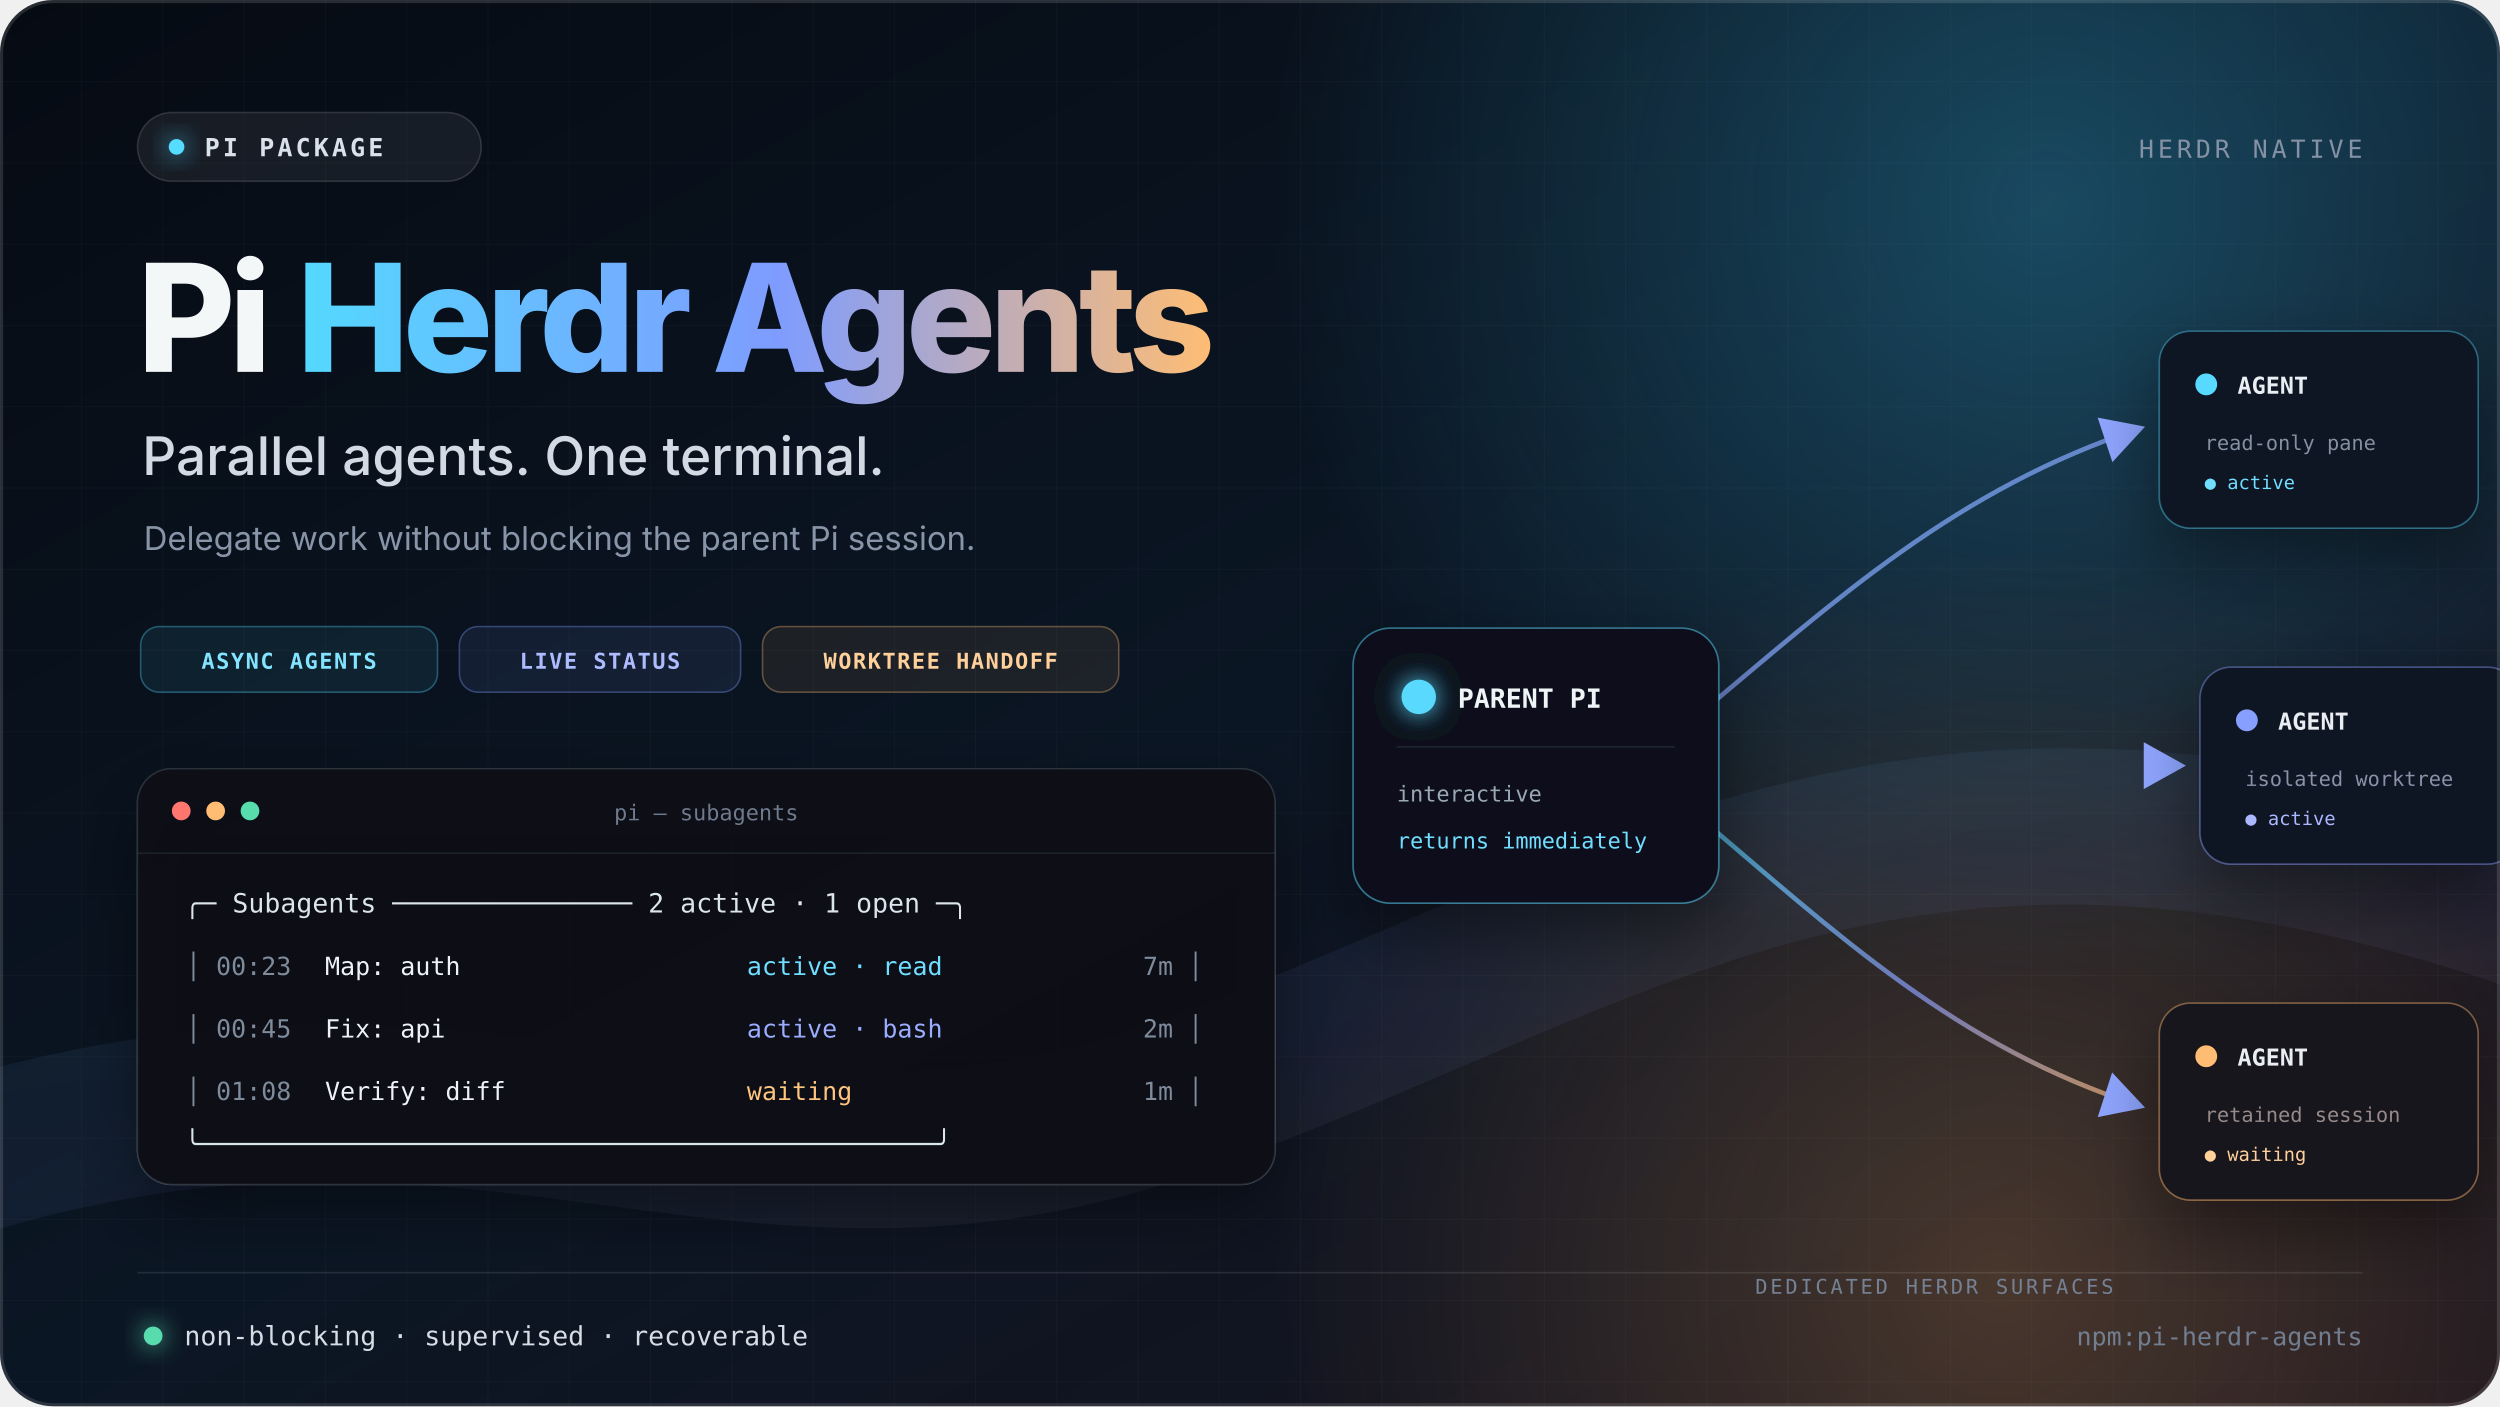
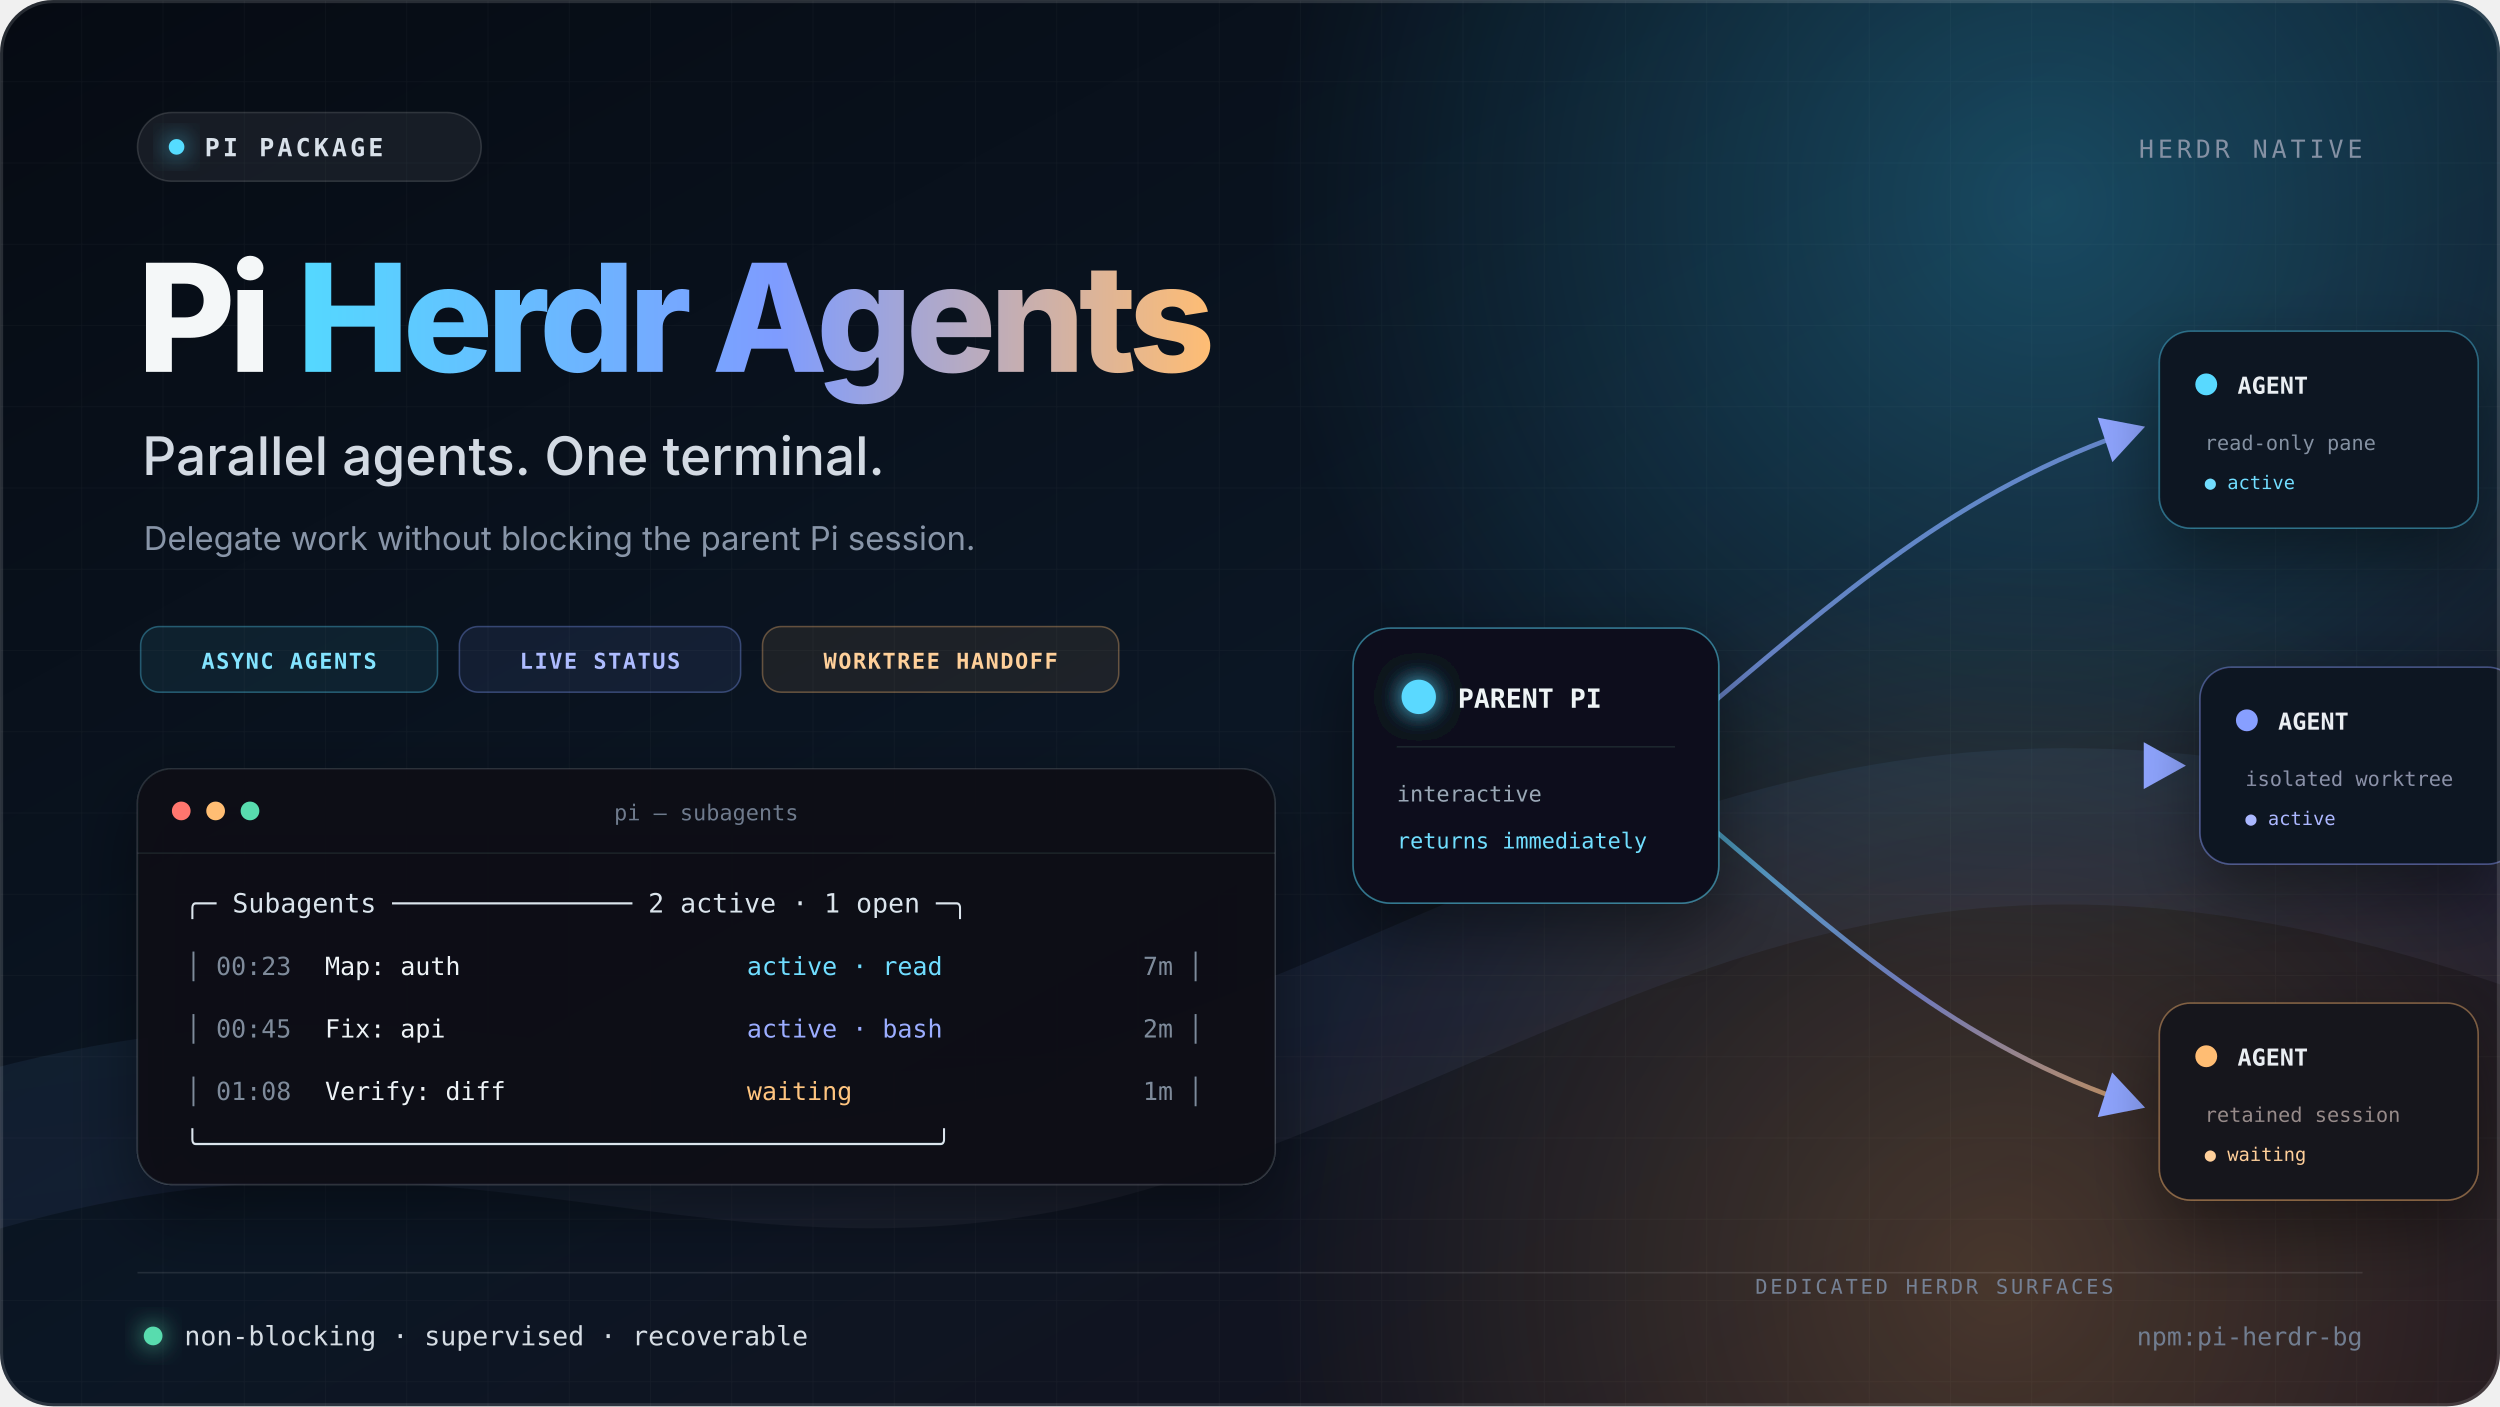
<svg xmlns="http://www.w3.org/2000/svg" width="1600" height="900" viewBox="0 0 1600 900" role="img" aria-labelledby="title description">
  <defs>
    <linearGradient id="background" x1="0" y1="0" x2="1" y2="1">
      <stop offset="0" stop-color="#060b13" />
      <stop offset="0.5" stop-color="#0b1624" />
      <stop offset="1" stop-color="#18121d" />
    </linearGradient>
    <linearGradient id="brand" x1="0" y1="0" x2="1" y2="0">
      <stop offset="0" stop-color="#54d8ff" />
      <stop offset="0.52" stop-color="#7e9cff" />
      <stop offset="1" stop-color="#ffbd73" />
    </linearGradient>
    <linearGradient id="flow" x1="0" y1="0" x2="1" y2="1">
      <stop offset="0" stop-color="#58d9ff" />
      <stop offset="0.56" stop-color="#8e9fff" />
      <stop offset="1" stop-color="#ffbd73" />
    </linearGradient>
    <radialGradient id="cyanGlow">
      <stop offset="0" stop-color="#3ccfff" stop-opacity="0.28" />
      <stop offset="1" stop-color="#3ccfff" stop-opacity="0" />
    </radialGradient>
    <radialGradient id="amberGlow">
      <stop offset="0" stop-color="#ffb65d" stop-opacity="0.22" />
      <stop offset="1" stop-color="#ffb65d" stop-opacity="0" />
    </radialGradient>
    <pattern id="grid" width="52" height="52" patternUnits="userSpaceOnUse">
      <path d="M52 0H0V52" fill="none" stroke="#ffffff" stroke-opacity="0.035" />
    </pattern>
    <filter id="shadow" x="-25%" y="-35%" width="150%" height="180%">
      <feDropShadow dx="0" dy="18" stdDeviation="22" flood-color="#000000" flood-opacity="0.42" />
    </filter>
    <filter id="glow" x="-100%" y="-100%" width="300%" height="300%">
      <feGaussianBlur stdDeviation="8" result="blur" />
      <feMerge>
        <feMergeNode in="blur" />
        <feMergeNode in="SourceGraphic" />
      </feMerge>
    </filter>
    <marker id="arrow" markerWidth="12" markerHeight="12" refX="9" refY="6" orient="auto">
      <path d="M1 1L10 6L1 11Z" fill="#8fa5ff" />
    </marker>
    <clipPath id="frame">
      <rect width="1600" height="900" rx="34" />
    </clipPath>
  </defs>
  <g clip-path="url(#frame)">
    <rect width="1600" height="900" fill="url(#background)" />
    <rect width="1600" height="900" fill="url(#grid)" />
    <circle cx="1310" cy="130" r="500" fill="url(#cyanGlow)" />
    <circle cx="1280" cy="820" r="470" fill="url(#amberGlow)" />
    <path d="M-80 760C300 620 460 810 760 700S1240 430 1690 610" fill="none" stroke="url(#flow)" stroke-width="100" stroke-opacity="0.065" />
    <g transform="translate(88 72)">
      <rect width="220" height="44" rx="22" fill="#ffffff" fill-opacity="0.065" stroke="#ffffff" stroke-opacity="0.14" />
      <circle cx="25" cy="22" r="5" fill="#55dcff" filter="url(#glow)" />
      <text x="43" y="28" fill="#d9e1ea" font-family="ui-monospace, SFMono-Regular, Menlo, monospace" font-size="16" font-weight="700" letter-spacing="2">PI PACKAGE</text>
    </g>
    <text x="1512" y="101" text-anchor="end" fill="#8591a4" font-family="ui-monospace, SFMono-Regular, Menlo, monospace" font-size="16" letter-spacing="2.5">HERDR NATIVE</text>
    <text x="88" y="238" fill="#f4f7f8" font-family="-apple-system, BlinkMacSystemFont, 'Segoe UI', sans-serif" font-size="96" font-weight="760" letter-spacing="-4">Pi</text>
    <text x="190" y="238" fill="url(#brand)" font-family="-apple-system, BlinkMacSystemFont, 'Segoe UI', sans-serif" font-size="96" font-weight="760" letter-spacing="-4">Herdr Agents</text>
    <text x="91" y="304" fill="#d3dae3" font-family="-apple-system, BlinkMacSystemFont, 'Segoe UI', sans-serif" font-size="34" font-weight="520">Parallel agents. One terminal.</text>
    <text x="92" y="352" fill="#8895a8" font-family="-apple-system, BlinkMacSystemFont, 'Segoe UI', sans-serif" font-size="21">Delegate work without blocking the parent Pi session.</text>
    <g transform="translate(90 401)" font-family="ui-monospace, SFMono-Regular, Menlo, monospace" font-size="14" font-weight="700" letter-spacing="1">
      <g>
        <rect width="190" height="42" rx="12" fill="#54d8ff" fill-opacity="0.08" stroke="#54d8ff" stroke-opacity="0.35" />
        <text x="95" y="27" text-anchor="middle" fill="#83e4ff">ASYNC AGENTS</text>
      </g>
      <g transform="translate(204)">
        <rect width="180" height="42" rx="12" fill="#829dff" fill-opacity="0.09" stroke="#829dff" stroke-opacity="0.35" />
        <text x="90" y="27" text-anchor="middle" fill="#aebcff">LIVE STATUS</text>
      </g>
      <g transform="translate(398)">
        <rect width="228" height="42" rx="12" fill="#ffbd73" fill-opacity="0.08" stroke="#ffbd73" stroke-opacity="0.34" />
        <text x="114" y="27" text-anchor="middle" fill="#ffd09a">WORKTREE HANDOFF</text>
      </g>
    </g>
    <g transform="translate(88 492)" filter="url(#shadow)">
      <rect width="728" height="266" rx="22" fill="#080d15" fill-opacity="0.96" stroke="#ffffff" stroke-opacity="0.13" />
      <path d="M0 54H728" stroke="#ffffff" stroke-opacity="0.09" />
      <circle cx="28" cy="27" r="6" fill="#ff766e" />
      <circle cx="50" cy="27" r="6" fill="#ffbd73" />
      <circle cx="72" cy="27" r="6" fill="#59dcae" />
      <text x="364" y="33" text-anchor="middle" fill="#6f7a8c" font-family="ui-monospace, SFMono-Regular, Menlo, monospace" font-size="14">pi — subagents</text>
      <text x="30" y="92" fill="#dce4ec" font-family="ui-monospace, SFMono-Regular, Menlo, monospace" font-size="17">╭─ Subagents ─────────────── 2 active · 1 open ─╮</text>
      <g font-family="ui-monospace, SFMono-Regular, Menlo, monospace" font-size="16">
        <text x="31" y="132" fill="#7f8a9a">│ 00:23</text>
        <text x="120" y="132" fill="#eef2f5">Map: auth</text>
        <text x="390" y="132" fill="#71ddff">active · read</text>
        <text x="682" y="132" text-anchor="end" fill="#7f8a9a">7m │</text>
        <text x="31" y="172" fill="#7f8a9a">│ 00:45</text>
        <text x="120" y="172" fill="#eef2f5">Fix: api</text>
        <text x="390" y="172" fill="#9cadff">active · bash</text>
        <text x="682" y="172" text-anchor="end" fill="#7f8a9a">2m │</text>
        <text x="31" y="212" fill="#7f8a9a">│ 01:08</text>
        <text x="120" y="212" fill="#eef2f5">Verify: diff</text>
        <text x="390" y="212" fill="#ffc47f">waiting</text>
        <text x="682" y="212" text-anchor="end" fill="#7f8a9a">1m │</text>
      </g>
      <text x="30" y="246" fill="#dce4ec" font-family="ui-monospace, SFMono-Regular, Menlo, monospace" font-size="17">╰──────────────────────────────────────────────╯</text>
    </g>
    <g transform="translate(866 178)">
      <path d="M218 282C310 205 386 135 504 96" fill="none" stroke="url(#flow)" stroke-width="3" stroke-opacity="0.7" marker-end="url(#arrow)" />
      <path d="M228 312C350 312 420 312 530 312" fill="none" stroke="url(#flow)" stroke-width="3" stroke-opacity="0.72" marker-end="url(#arrow)" />
      <path d="M218 342C310 420 386 492 504 530" fill="none" stroke="url(#flow)" stroke-width="3" stroke-opacity="0.68" marker-end="url(#arrow)" />
      <g transform="translate(0 224)" filter="url(#shadow)">
        <rect width="234" height="176" rx="24" fill="#0b111b" stroke="#5ad9ff" stroke-opacity="0.48" />
        <circle cx="42" cy="44" r="11" fill="#5ad9ff" filter="url(#glow)" />
        <text x="67" y="51" fill="#eff4f6" font-family="ui-monospace, SFMono-Regular, Menlo, monospace" font-size="17" font-weight="700">PARENT PI</text>
        <path d="M28 76H206" stroke="#ffffff" stroke-opacity="0.09" />
        <text x="28" y="111" fill="#9ba7b7" font-family="ui-monospace, SFMono-Regular, Menlo, monospace" font-size="14">interactive</text>
        <text x="28" y="141" fill="#71ddff" font-family="ui-monospace, SFMono-Regular, Menlo, monospace" font-size="14">returns immediately</text>
      </g>
      <g transform="translate(516 34)" filter="url(#shadow)">
        <rect width="204" height="126" rx="20" fill="#0c1420" stroke="#59d9ff" stroke-opacity="0.38" />
        <circle cx="30" cy="34" r="7" fill="#59d9ff" />
        <text x="50" y="40" fill="#e9eef2" font-family="ui-monospace, SFMono-Regular, Menlo, monospace" font-size="15" font-weight="700">AGENT</text>
        <text x="29" y="76" fill="#8491a2" font-family="ui-monospace, SFMono-Regular, Menlo, monospace" font-size="13">read-only pane</text>
        <text x="29" y="101" fill="#71ddff" font-family="ui-monospace, SFMono-Regular, Menlo, monospace" font-size="12">● active</text>
      </g>
      <g transform="translate(542 249)" filter="url(#shadow)">
        <rect width="204" height="126" rx="20" fill="#101321" stroke="#879fff" stroke-opacity="0.42" />
        <circle cx="30" cy="34" r="7" fill="#879fff" />
        <text x="50" y="40" fill="#e9eef2" font-family="ui-monospace, SFMono-Regular, Menlo, monospace" font-size="15" font-weight="700">AGENT</text>
        <text x="29" y="76" fill="#8992a8" font-family="ui-monospace, SFMono-Regular, Menlo, monospace" font-size="13">isolated worktree</text>
        <text x="29" y="101" fill="#aab8ff" font-family="ui-monospace, SFMono-Regular, Menlo, monospace" font-size="12">● active</text>
      </g>
      <g transform="translate(516 464)" filter="url(#shadow)">
        <rect width="204" height="126" rx="20" fill="#16131b" stroke="#ffbd73" stroke-opacity="0.42" />
        <circle cx="30" cy="34" r="7" fill="#ffbd73" />
        <text x="50" y="40" fill="#e9eef2" font-family="ui-monospace, SFMono-Regular, Menlo, monospace" font-size="15" font-weight="700">AGENT</text>
        <text x="29" y="76" fill="#968b89" font-family="ui-monospace, SFMono-Regular, Menlo, monospace" font-size="13">retained session</text>
        <text x="29" y="101" fill="#ffd09a" font-family="ui-monospace, SFMono-Regular, Menlo, monospace" font-size="12">● waiting</text>
      </g>
      <text x="372" y="650" text-anchor="middle" fill="#758195" font-family="ui-monospace, SFMono-Regular, Menlo, monospace" font-size="13" letter-spacing="1.8">DEDICATED HERDR SURFACES</text>
    </g>
    <g transform="translate(88 814)">
      <rect width="1424" height="1" fill="#ffffff" fill-opacity="0.1" />
      <circle cx="10" cy="41" r="6" fill="#59dcae" filter="url(#glow)" />
      <text x="30" y="47" fill="#d6dde4" font-family="ui-monospace, SFMono-Regular, Menlo, monospace" font-size="17">non-blocking · supervised · recoverable</text>
-       <text x="1424" y="47" text-anchor="end" fill="#717d90" font-family="ui-monospace, SFMono-Regular, Menlo, monospace" font-size="16">npm:pi-herdr-agents</text>
+       <text x="1424" y="47" text-anchor="end" fill="#717d90" font-family="ui-monospace, SFMono-Regular, Menlo, monospace" font-size="16">npm:pi-herdr-bg</text>
    </g>
  </g>
  <rect x="1" y="1" width="1598" height="898" rx="33" fill="none" stroke="#ffffff" stroke-opacity="0.13" stroke-width="2" />
</svg>
